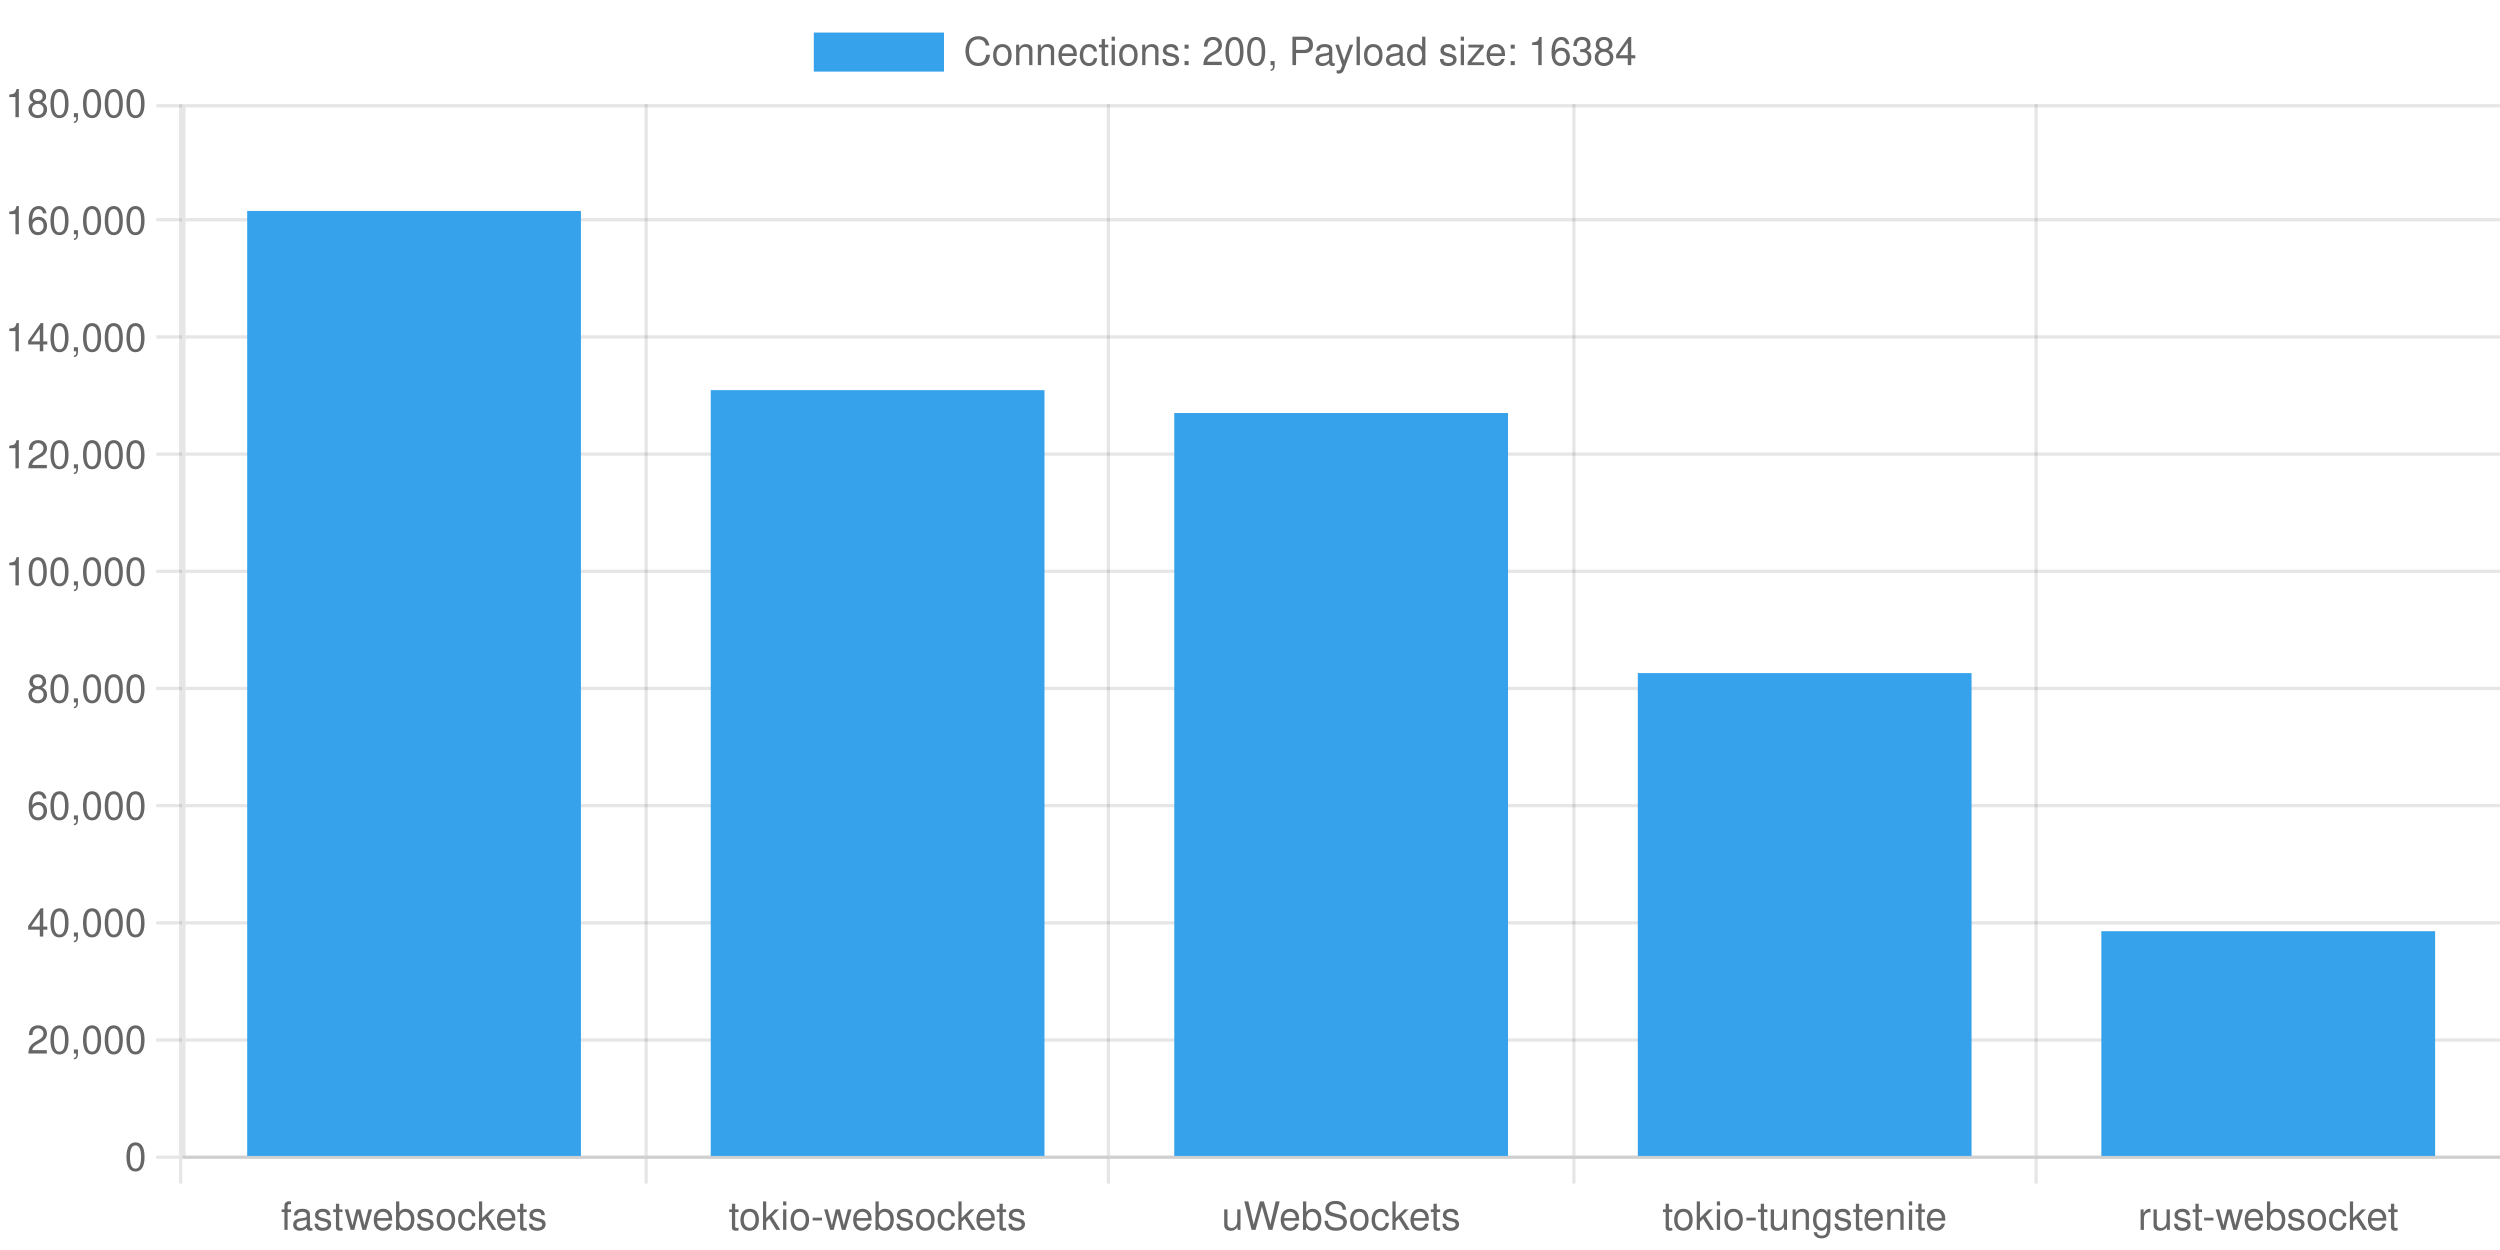
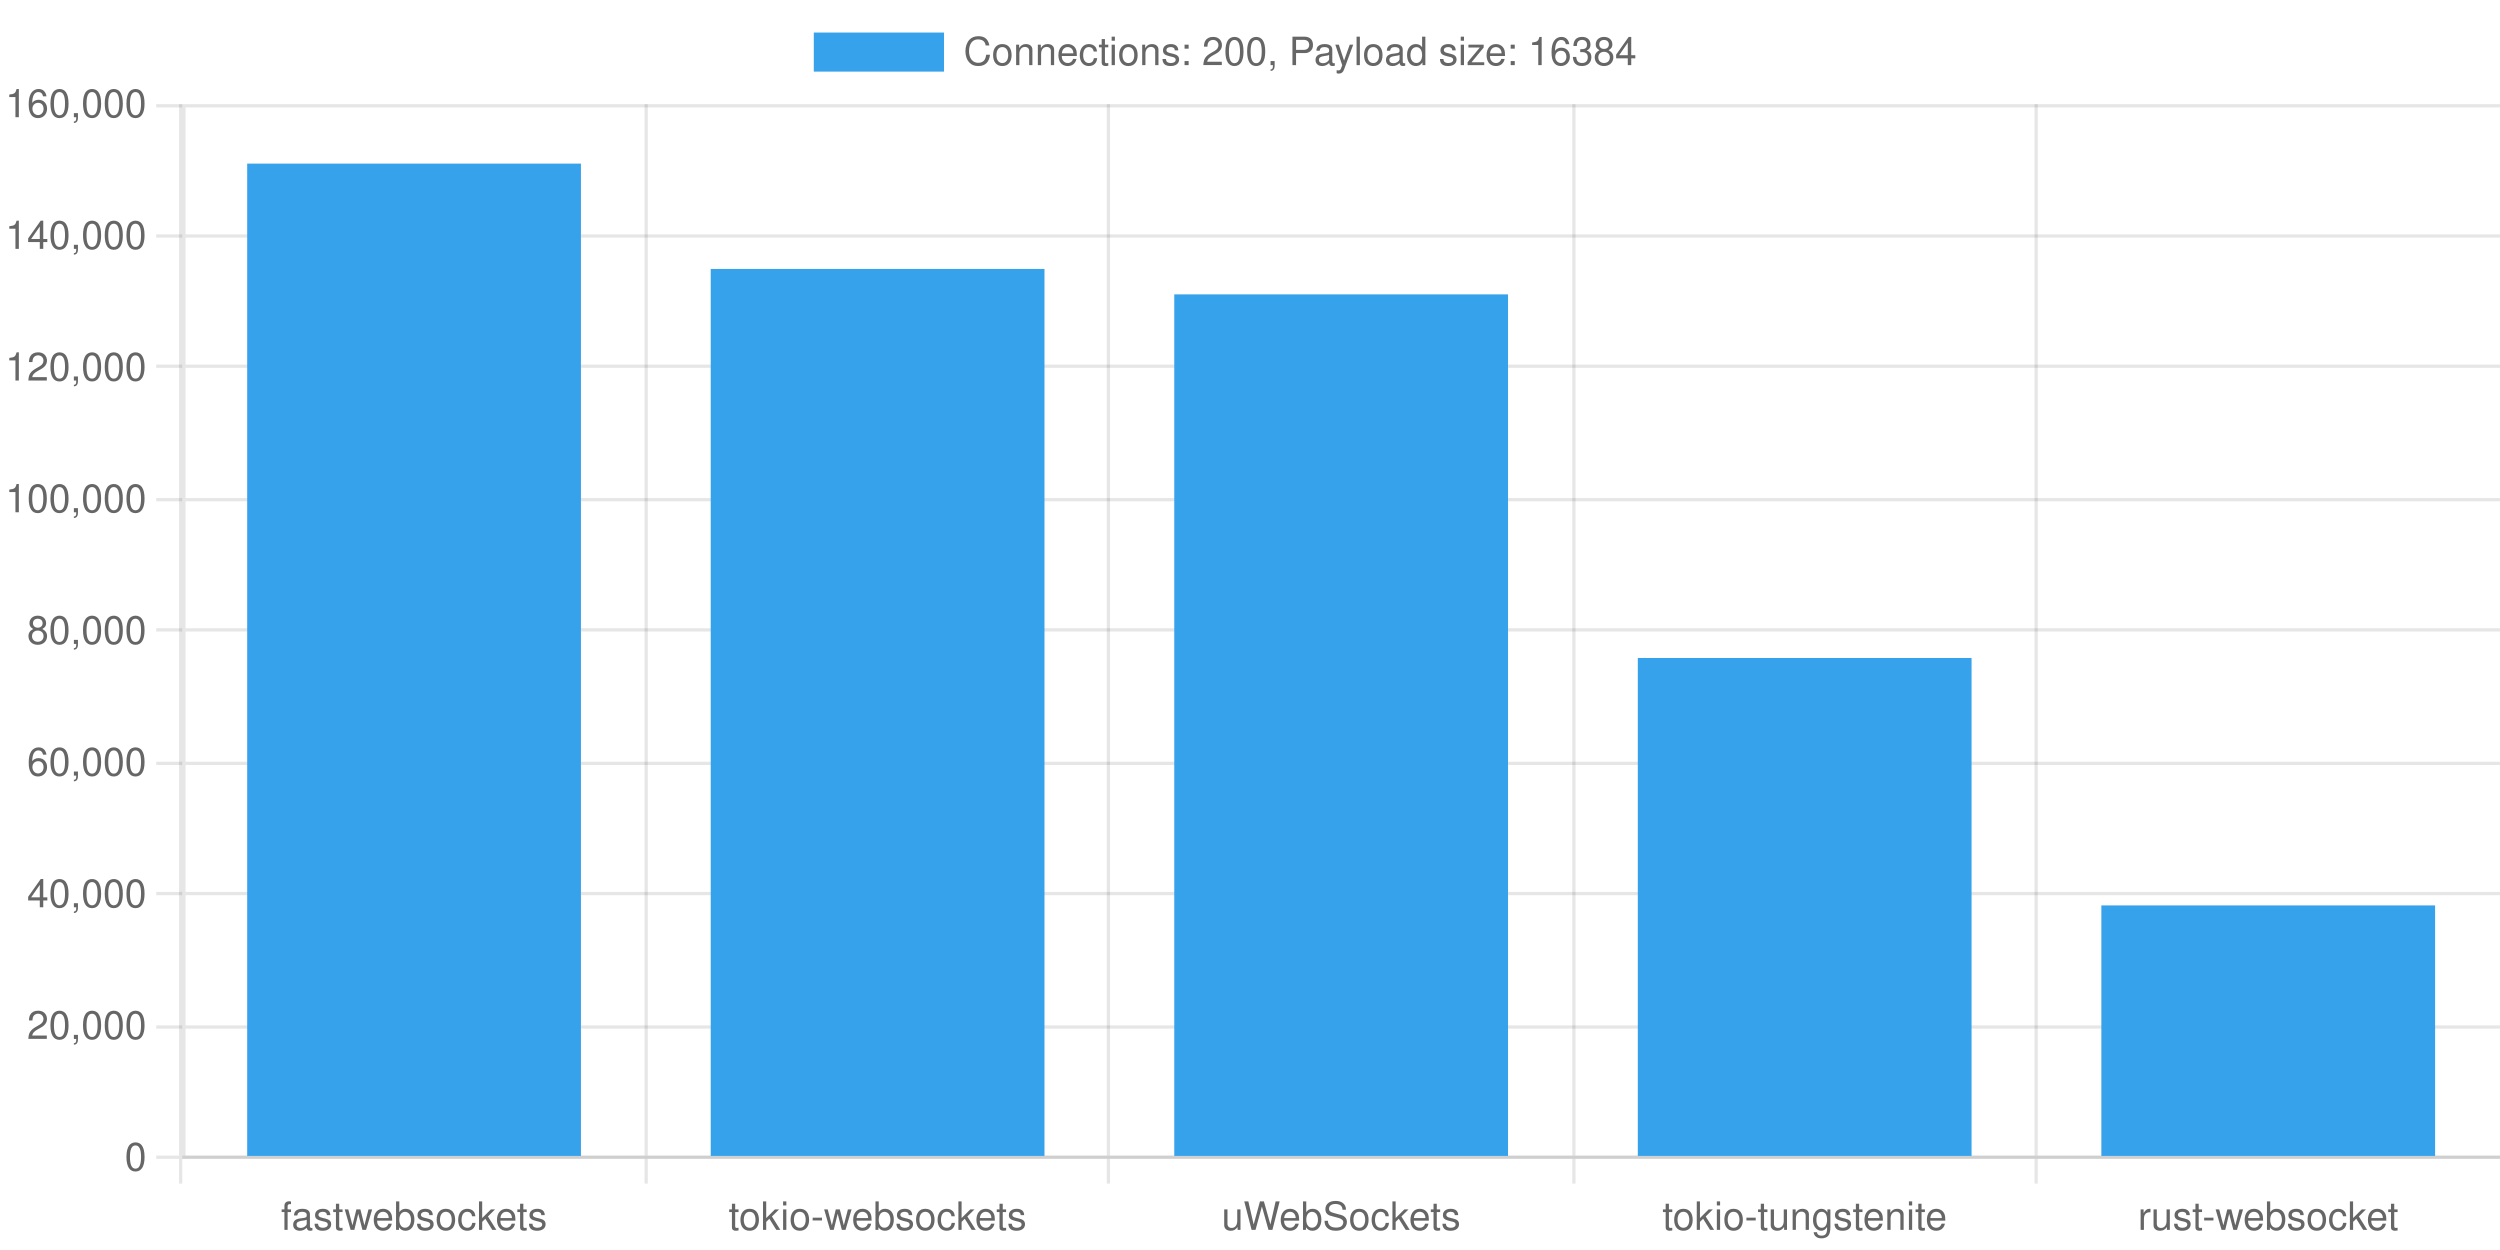
<svg xmlns="http://www.w3.org/2000/svg" version="1.1" width="768px" height="384px" viewBox="0 0 768 384">
  <defs>
    <clipPath id="clip-1" fill-rule="nonzero">
      <path d="M 0,0 L 0,32 768,32 768,0 Z" />
    </clipPath>
    <clipPath id="clip-2" fill-rule="nonzero">
      <path d="M 0,355.6 L 0,384 768,384 768,355.6 Z" />
    </clipPath>
    <clipPath id="clip-3" fill-rule="nonzero">
      <path d="M 0,0 L 0,384 56,384 56,0 Z" />
    </clipPath>
    <clipPath id="clip-4" fill-rule="nonzero">
      <path d="M 56,32 L 56,355.6 768,355.6 768,32 Z" />
    </clipPath>
  </defs>
  <g stroke="none" fill="transparent" fill-rule="nonzero" fill-opacity="1">
    <rect x="0" y="0" width="768" height="384" transform="matrix(1 0 0 1 0 0)" />
  </g>
  <g stroke="rgb(0,0,0)" stroke-width="1" stroke-linecap="butt" stroke-linejoin="miter" stroke-miterlimit="4" stroke-opacity="0.1" fill="none">
    <path d="M 55.5,32 L 55.5,355" />
  </g>
  <g stroke="rgb(0,0,0)" stroke-width="1" stroke-linecap="butt" stroke-linejoin="miter" stroke-miterlimit="4" stroke-opacity="0.1" fill="none">
    <path d="M 55.5,356 L 55.5,363.6" />
  </g>
  <g stroke="rgb(0,0,0)" stroke-width="1" stroke-linecap="butt" stroke-linejoin="miter" stroke-miterlimit="4" stroke-opacity="0.1" fill="none">
    <path d="M 198.5,32 L 198.5,355" />
  </g>
  <g stroke="rgb(0,0,0)" stroke-width="1" stroke-linecap="butt" stroke-linejoin="miter" stroke-miterlimit="4" stroke-opacity="0.1" fill="none">
    <path d="M 198.5,356 L 198.5,363.6" />
  </g>
  <g stroke="rgb(0,0,0)" stroke-width="1" stroke-linecap="butt" stroke-linejoin="miter" stroke-miterlimit="4" stroke-opacity="0.1" fill="none">
    <path d="M 340.5,32 L 340.5,355" />
  </g>
  <g stroke="rgb(0,0,0)" stroke-width="1" stroke-linecap="butt" stroke-linejoin="miter" stroke-miterlimit="4" stroke-opacity="0.1" fill="none">
    <path d="M 340.5,356 L 340.5,363.6" />
  </g>
  <g stroke="rgb(0,0,0)" stroke-width="1" stroke-linecap="butt" stroke-linejoin="miter" stroke-miterlimit="4" stroke-opacity="0.1" fill="none">
    <path d="M 483.5,32 L 483.5,355" />
  </g>
  <g stroke="rgb(0,0,0)" stroke-width="1" stroke-linecap="butt" stroke-linejoin="miter" stroke-miterlimit="4" stroke-opacity="0.1" fill="none">
    <path d="M 483.5,356 L 483.5,363.6" />
  </g>
  <g stroke="rgb(0,0,0)" stroke-width="1" stroke-linecap="butt" stroke-linejoin="miter" stroke-miterlimit="4" stroke-opacity="0.1" fill="none">
    <path d="M 625.5,32 L 625.5,355" />
  </g>
  <g stroke="rgb(0,0,0)" stroke-width="1" stroke-linecap="butt" stroke-linejoin="miter" stroke-miterlimit="4" stroke-opacity="0.1" fill="none">
    <path d="M 625.5,356 L 625.5,363.6" />
  </g>
  <g stroke="rgb(0,0,0)" stroke-width="1" stroke-linecap="butt" stroke-linejoin="miter" stroke-miterlimit="4" stroke-opacity="0.1" fill="none">
    <path d="M 768.5,32 L 768.5,355" />
  </g>
  <g stroke="rgb(0,0,0)" stroke-width="1" stroke-linecap="butt" stroke-linejoin="miter" stroke-miterlimit="4" stroke-opacity="0.1" fill="none">
    <path d="M 768.5,356 L 768.5,363.6" />
  </g>
  <g stroke="rgb(0,0,0)" stroke-width="1" stroke-linecap="butt" stroke-linejoin="miter" stroke-miterlimit="4" stroke-opacity="0.1" fill="none">
    <path d="M 57,355.5 L 768,355.5" />
  </g>
  <g stroke="rgb(0,0,0)" stroke-width="1" stroke-linecap="butt" stroke-linejoin="miter" stroke-miterlimit="4" stroke-opacity="0.1" fill="none">
    <path d="M 48,355.5 L 56,355.5" />
  </g>
  <g stroke="rgb(0,0,0)" stroke-width="1" stroke-linecap="butt" stroke-linejoin="miter" stroke-miterlimit="4" stroke-opacity="0.1" fill="none">
-     <path d="M 57,319.5 L 768,319.5" />
-   </g>
-   <g stroke="rgb(0,0,0)" stroke-width="1" stroke-linecap="butt" stroke-linejoin="miter" stroke-miterlimit="4" stroke-opacity="0.1" fill="none">
-     <path d="M 48,319.5 L 56,319.5" />
-   </g>
-   <g stroke="rgb(0,0,0)" stroke-width="1" stroke-linecap="butt" stroke-linejoin="miter" stroke-miterlimit="4" stroke-opacity="0.1" fill="none">
-     <path d="M 57,283.5 L 768,283.5" />
-   </g>
-   <g stroke="rgb(0,0,0)" stroke-width="1" stroke-linecap="butt" stroke-linejoin="miter" stroke-miterlimit="4" stroke-opacity="0.1" fill="none">
-     <path d="M 48,283.5 L 56,283.5" />
-   </g>
-   <g stroke="rgb(0,0,0)" stroke-width="1" stroke-linecap="butt" stroke-linejoin="miter" stroke-miterlimit="4" stroke-opacity="0.1" fill="none">
-     <path d="M 57,247.5 L 768,247.5" />
-   </g>
-   <g stroke="rgb(0,0,0)" stroke-width="1" stroke-linecap="butt" stroke-linejoin="miter" stroke-miterlimit="4" stroke-opacity="0.1" fill="none">
-     <path d="M 48,247.5 L 56,247.5" />
-   </g>
-   <g stroke="rgb(0,0,0)" stroke-width="1" stroke-linecap="butt" stroke-linejoin="miter" stroke-miterlimit="4" stroke-opacity="0.1" fill="none">
-     <path d="M 57,211.5 L 768,211.5" />
-   </g>
-   <g stroke="rgb(0,0,0)" stroke-width="1" stroke-linecap="butt" stroke-linejoin="miter" stroke-miterlimit="4" stroke-opacity="0.1" fill="none">
-     <path d="M 48,211.5 L 56,211.5" />
-   </g>
-   <g stroke="rgb(0,0,0)" stroke-width="1" stroke-linecap="butt" stroke-linejoin="miter" stroke-miterlimit="4" stroke-opacity="0.1" fill="none">
-     <path d="M 57,175.5 L 768,175.5" />
-   </g>
-   <g stroke="rgb(0,0,0)" stroke-width="1" stroke-linecap="butt" stroke-linejoin="miter" stroke-miterlimit="4" stroke-opacity="0.1" fill="none">
-     <path d="M 48,175.5 L 56,175.5" />
-   </g>
-   <g stroke="rgb(0,0,0)" stroke-width="1" stroke-linecap="butt" stroke-linejoin="miter" stroke-miterlimit="4" stroke-opacity="0.1" fill="none">
-     <path d="M 57,139.5 L 768,139.5" />
-   </g>
-   <g stroke="rgb(0,0,0)" stroke-width="1" stroke-linecap="butt" stroke-linejoin="miter" stroke-miterlimit="4" stroke-opacity="0.1" fill="none">
-     <path d="M 48,139.5 L 56,139.5" />
-   </g>
-   <g stroke="rgb(0,0,0)" stroke-width="1" stroke-linecap="butt" stroke-linejoin="miter" stroke-miterlimit="4" stroke-opacity="0.1" fill="none">
-     <path d="M 57,103.5 L 768,103.5" />
-   </g>
-   <g stroke="rgb(0,0,0)" stroke-width="1" stroke-linecap="butt" stroke-linejoin="miter" stroke-miterlimit="4" stroke-opacity="0.1" fill="none">
-     <path d="M 48,103.5 L 56,103.5" />
-   </g>
-   <g stroke="rgb(0,0,0)" stroke-width="1" stroke-linecap="butt" stroke-linejoin="miter" stroke-miterlimit="4" stroke-opacity="0.1" fill="none">
-     <path d="M 57,67.5 L 768,67.5" />
-   </g>
-   <g stroke="rgb(0,0,0)" stroke-width="1" stroke-linecap="butt" stroke-linejoin="miter" stroke-miterlimit="4" stroke-opacity="0.1" fill="none">
-     <path d="M 48,67.5 L 56,67.5" />
+     <path d="M 57,315.5 L 768,315.5" />
+   </g>
+   <g stroke="rgb(0,0,0)" stroke-width="1" stroke-linecap="butt" stroke-linejoin="miter" stroke-miterlimit="4" stroke-opacity="0.1" fill="none">
+     <path d="M 48,315.5 L 56,315.5" />
+   </g>
+   <g stroke="rgb(0,0,0)" stroke-width="1" stroke-linecap="butt" stroke-linejoin="miter" stroke-miterlimit="4" stroke-opacity="0.1" fill="none">
+     <path d="M 57,274.5 L 768,274.5" />
+   </g>
+   <g stroke="rgb(0,0,0)" stroke-width="1" stroke-linecap="butt" stroke-linejoin="miter" stroke-miterlimit="4" stroke-opacity="0.1" fill="none">
+     <path d="M 48,274.5 L 56,274.5" />
+   </g>
+   <g stroke="rgb(0,0,0)" stroke-width="1" stroke-linecap="butt" stroke-linejoin="miter" stroke-miterlimit="4" stroke-opacity="0.1" fill="none">
+     <path d="M 57,234.5 L 768,234.5" />
+   </g>
+   <g stroke="rgb(0,0,0)" stroke-width="1" stroke-linecap="butt" stroke-linejoin="miter" stroke-miterlimit="4" stroke-opacity="0.1" fill="none">
+     <path d="M 48,234.5 L 56,234.5" />
+   </g>
+   <g stroke="rgb(0,0,0)" stroke-width="1" stroke-linecap="butt" stroke-linejoin="miter" stroke-miterlimit="4" stroke-opacity="0.1" fill="none">
+     <path d="M 57,193.5 L 768,193.5" />
+   </g>
+   <g stroke="rgb(0,0,0)" stroke-width="1" stroke-linecap="butt" stroke-linejoin="miter" stroke-miterlimit="4" stroke-opacity="0.1" fill="none">
+     <path d="M 48,193.5 L 56,193.5" />
+   </g>
+   <g stroke="rgb(0,0,0)" stroke-width="1" stroke-linecap="butt" stroke-linejoin="miter" stroke-miterlimit="4" stroke-opacity="0.1" fill="none">
+     <path d="M 57,153.5 L 768,153.5" />
+   </g>
+   <g stroke="rgb(0,0,0)" stroke-width="1" stroke-linecap="butt" stroke-linejoin="miter" stroke-miterlimit="4" stroke-opacity="0.1" fill="none">
+     <path d="M 48,153.5 L 56,153.5" />
+   </g>
+   <g stroke="rgb(0,0,0)" stroke-width="1" stroke-linecap="butt" stroke-linejoin="miter" stroke-miterlimit="4" stroke-opacity="0.1" fill="none">
+     <path d="M 57,112.5 L 768,112.5" />
+   </g>
+   <g stroke="rgb(0,0,0)" stroke-width="1" stroke-linecap="butt" stroke-linejoin="miter" stroke-miterlimit="4" stroke-opacity="0.1" fill="none">
+     <path d="M 48,112.5 L 56,112.5" />
+   </g>
+   <g stroke="rgb(0,0,0)" stroke-width="1" stroke-linecap="butt" stroke-linejoin="miter" stroke-miterlimit="4" stroke-opacity="0.1" fill="none">
+     <path d="M 57,72.5 L 768,72.5" />
+   </g>
+   <g stroke="rgb(0,0,0)" stroke-width="1" stroke-linecap="butt" stroke-linejoin="miter" stroke-miterlimit="4" stroke-opacity="0.1" fill="none">
+     <path d="M 48,72.5 L 56,72.5" />
  </g>
  <g stroke="rgb(0,0,0)" stroke-width="1" stroke-linecap="butt" stroke-linejoin="miter" stroke-miterlimit="4" stroke-opacity="0.1" fill="none">
    <path d="M 57,32.5 L 768,32.5" />
  </g>
  <g stroke="rgb(0,0,0)" stroke-width="1" stroke-linecap="butt" stroke-linejoin="miter" stroke-miterlimit="4" stroke-opacity="0.1" fill="none">
    <path d="M 48,32.5 L 56,32.5" />
  </g>
  <g stroke="none" fill="rgb(54,162,235)" fill-rule="nonzero" fill-opacity="1" clip-path="url(#clip-1)">
    <path d="M 250,10 L 250,22 290,22 290,10 Z" />
  </g>
  <g stroke="none" fill="#666" fill-rule="nonzero" fill-opacity="1" clip-path="url(#clip-1)">
    <text style="font:normal 12px 'Helvetica Neue', 'Helvetica', 'Arial', sans-serif;" text-anchor="start" dominant-baseline="middle" transform="matrix(1 0 0 1 0 0)">
      <tspan x="296" y="16">Connections: 200, Payload size: 16384</tspan>
    </text>
  </g>
  <g stroke="rgb(0,0,0)" stroke-width="1" stroke-linecap="butt" stroke-linejoin="miter" stroke-miterlimit="4" stroke-opacity="0.1" fill="none">
    <path d="M 56,355.5 L 769,355.5" />
  </g>
  <g stroke="none" fill="#666" fill-rule="nonzero" fill-opacity="1" clip-path="url(#clip-2)">
    <text style="font:normal 12px 'Helvetica Neue', 'Helvetica', 'Arial', sans-serif;" text-anchor="middle" dominant-baseline="middle" transform="matrix(1 0 0 1 127.2 366.6)">
      <tspan x="0" y="7.2">fastwebsockets</tspan>
    </text>
  </g>
  <g stroke="none" fill="#666" fill-rule="nonzero" fill-opacity="1" clip-path="url(#clip-2)">
    <text style="font:normal 12px 'Helvetica Neue', 'Helvetica', 'Arial', sans-serif;" text-anchor="middle" dominant-baseline="middle" transform="matrix(1 0 0 1 269.6 366.6)">
      <tspan x="0" y="7.2">tokio-websockets</tspan>
    </text>
  </g>
  <g stroke="none" fill="#666" fill-rule="nonzero" fill-opacity="1" clip-path="url(#clip-2)">
    <text style="font:normal 12px 'Helvetica Neue', 'Helvetica', 'Arial', sans-serif;" text-anchor="middle" dominant-baseline="middle" transform="matrix(1 0 0 1 412 366.6)">
      <tspan x="0" y="7.2">uWebSockets</tspan>
    </text>
  </g>
  <g stroke="none" fill="#666" fill-rule="nonzero" fill-opacity="1" clip-path="url(#clip-2)">
    <text style="font:normal 12px 'Helvetica Neue', 'Helvetica', 'Arial', sans-serif;" text-anchor="middle" dominant-baseline="middle" transform="matrix(1 0 0 1 554.4 366.6)">
      <tspan x="0" y="7.2">tokio-tungstenite</tspan>
    </text>
  </g>
  <g stroke="none" fill="#666" fill-rule="nonzero" fill-opacity="1" clip-path="url(#clip-2)">
    <text style="font:normal 12px 'Helvetica Neue', 'Helvetica', 'Arial', sans-serif;" text-anchor="middle" dominant-baseline="middle" transform="matrix(1 0 0 1 696.8 366.6)">
      <tspan x="0" y="7.2">rust-websocket</tspan>
    </text>
  </g>
  <g stroke="rgb(0,0,0)" stroke-width="1" stroke-linecap="butt" stroke-linejoin="miter" stroke-miterlimit="4" stroke-opacity="0.1" fill="none">
    <path d="M 56.5,32 L 56.5,356" />
  </g>
  <g stroke="none" fill="#666" fill-rule="nonzero" fill-opacity="1" clip-path="url(#clip-3)">
    <text style="font:normal 12px 'Helvetica Neue', 'Helvetica', 'Arial', sans-serif;" text-anchor="end" dominant-baseline="middle" transform="matrix(1 0 0 1 45 355.6)">
      <tspan x="0" y="0">0</tspan>
    </text>
  </g>
  <g stroke="none" fill="#666" fill-rule="nonzero" fill-opacity="1" clip-path="url(#clip-3)">
-     <text style="font:normal 12px 'Helvetica Neue', 'Helvetica', 'Arial', sans-serif;" text-anchor="end" dominant-baseline="middle" transform="matrix(1 0 0 1 45 319.6444)">
+     <text style="font:normal 12px 'Helvetica Neue', 'Helvetica', 'Arial', sans-serif;" text-anchor="end" dominant-baseline="middle" transform="matrix(1 0 0 1 45 315.15)">
      <tspan x="0" y="0">20,000</tspan>
    </text>
  </g>
  <g stroke="none" fill="#666" fill-rule="nonzero" fill-opacity="1" clip-path="url(#clip-3)">
-     <text style="font:normal 12px 'Helvetica Neue', 'Helvetica', 'Arial', sans-serif;" text-anchor="end" dominant-baseline="middle" transform="matrix(1 0 0 1 45 283.6889)">
+     <text style="font:normal 12px 'Helvetica Neue', 'Helvetica', 'Arial', sans-serif;" text-anchor="end" dominant-baseline="middle" transform="matrix(1 0 0 1 45 274.7)">
      <tspan x="0" y="0">40,000</tspan>
    </text>
  </g>
  <g stroke="none" fill="#666" fill-rule="nonzero" fill-opacity="1" clip-path="url(#clip-3)">
-     <text style="font:normal 12px 'Helvetica Neue', 'Helvetica', 'Arial', sans-serif;" text-anchor="end" dominant-baseline="middle" transform="matrix(1 0 0 1 45 247.7333)">
+     <text style="font:normal 12px 'Helvetica Neue', 'Helvetica', 'Arial', sans-serif;" text-anchor="end" dominant-baseline="middle" transform="matrix(1 0 0 1 45 234.25)">
      <tspan x="0" y="0">60,000</tspan>
    </text>
  </g>
  <g stroke="none" fill="#666" fill-rule="nonzero" fill-opacity="1" clip-path="url(#clip-3)">
-     <text style="font:normal 12px 'Helvetica Neue', 'Helvetica', 'Arial', sans-serif;" text-anchor="end" dominant-baseline="middle" transform="matrix(1 0 0 1 45 211.7778)">
+     <text style="font:normal 12px 'Helvetica Neue', 'Helvetica', 'Arial', sans-serif;" text-anchor="end" dominant-baseline="middle" transform="matrix(1 0 0 1 45 193.8)">
      <tspan x="0" y="0">80,000</tspan>
    </text>
  </g>
  <g stroke="none" fill="#666" fill-rule="nonzero" fill-opacity="1" clip-path="url(#clip-3)">
-     <text style="font:normal 12px 'Helvetica Neue', 'Helvetica', 'Arial', sans-serif;" text-anchor="end" dominant-baseline="middle" transform="matrix(1 0 0 1 45 175.8222)">
+     <text style="font:normal 12px 'Helvetica Neue', 'Helvetica', 'Arial', sans-serif;" text-anchor="end" dominant-baseline="middle" transform="matrix(1 0 0 1 45 153.35)">
      <tspan x="0" y="0">100,000</tspan>
    </text>
  </g>
  <g stroke="none" fill="#666" fill-rule="nonzero" fill-opacity="1" clip-path="url(#clip-3)">
-     <text style="font:normal 12px 'Helvetica Neue', 'Helvetica', 'Arial', sans-serif;" text-anchor="end" dominant-baseline="middle" transform="matrix(1 0 0 1 45 139.8667)">
+     <text style="font:normal 12px 'Helvetica Neue', 'Helvetica', 'Arial', sans-serif;" text-anchor="end" dominant-baseline="middle" transform="matrix(1 0 0 1 45 112.9)">
      <tspan x="0" y="0">120,000</tspan>
    </text>
  </g>
  <g stroke="none" fill="#666" fill-rule="nonzero" fill-opacity="1" clip-path="url(#clip-3)">
-     <text style="font:normal 12px 'Helvetica Neue', 'Helvetica', 'Arial', sans-serif;" text-anchor="end" dominant-baseline="middle" transform="matrix(1 0 0 1 45 103.9111)">
+     <text style="font:normal 12px 'Helvetica Neue', 'Helvetica', 'Arial', sans-serif;" text-anchor="end" dominant-baseline="middle" transform="matrix(1 0 0 1 45 72.45)">
      <tspan x="0" y="0">140,000</tspan>
    </text>
  </g>
  <g stroke="none" fill="#666" fill-rule="nonzero" fill-opacity="1" clip-path="url(#clip-3)">
-     <text style="font:normal 12px 'Helvetica Neue', 'Helvetica', 'Arial', sans-serif;" text-anchor="end" dominant-baseline="middle" transform="matrix(1 0 0 1 45 67.95556)">
+     <text style="font:normal 12px 'Helvetica Neue', 'Helvetica', 'Arial', sans-serif;" text-anchor="end" dominant-baseline="middle" transform="matrix(1 0 0 1 45 32)">
      <tspan x="0" y="0">160,000</tspan>
    </text>
  </g>
-   <g stroke="none" fill="#666" fill-rule="nonzero" fill-opacity="1" clip-path="url(#clip-3)">
-     <text style="font:normal 12px 'Helvetica Neue', 'Helvetica', 'Arial', sans-serif;" text-anchor="end" dominant-baseline="middle" transform="matrix(1 0 0 1 45 32)">
-       <tspan x="0" y="0">180,000</tspan>
-     </text>
-   </g>
-   <g stroke="none" fill="rgb(54,162,235)" fill-rule="nonzero" fill-opacity="1" clip-path="url(#clip-4)">
-     <path d="M 75.936,64.804 L 75.936,355.1 178.464,355.1 178.464,64.804 Z" />
-   </g>
-   <g stroke="none" fill="rgb(54,162,235)" fill-rule="nonzero" fill-opacity="1" clip-path="url(#clip-4)">
-     <path d="M 218.336,119.852 L 218.336,355.1 320.864,355.1 320.864,119.852 Z" />
-   </g>
-   <g stroke="none" fill="rgb(54,162,235)" fill-rule="nonzero" fill-opacity="1" clip-path="url(#clip-4)">
-     <path d="M 360.736,126.881 L 360.736,355.1 463.264,355.1 463.264,126.881 Z" />
-   </g>
-   <g stroke="none" fill="rgb(54,162,235)" fill-rule="nonzero" fill-opacity="1" clip-path="url(#clip-4)">
-     <path d="M 503.136,206.776 L 503.136,355.1 605.664,355.1 605.664,206.776 Z" />
-   </g>
-   <g stroke="none" fill="rgb(54,162,235)" fill-rule="nonzero" fill-opacity="1" clip-path="url(#clip-4)">
-     <path d="M 645.536,286.068 L 645.536,355.1 748.064,355.1 748.064,286.068 Z" />
+   <g stroke="none" fill="rgb(54,162,235)" fill-rule="nonzero" fill-opacity="1" clip-path="url(#clip-4)">
+     <path d="M 75.936,50.261 L 75.936,355.1 178.464,355.1 178.464,50.261 Z" />
+   </g>
+   <g stroke="none" fill="rgb(54,162,235)" fill-rule="nonzero" fill-opacity="1" clip-path="url(#clip-4)">
+     <path d="M 218.336,82.62 L 218.336,355.1 320.864,355.1 320.864,82.62 Z" />
+   </g>
+   <g stroke="none" fill="rgb(54,162,235)" fill-rule="nonzero" fill-opacity="1" clip-path="url(#clip-4)">
+     <path d="M 360.736,90.435 L 360.736,355.1 463.264,355.1 463.264,90.435 Z" />
+   </g>
+   <g stroke="none" fill="rgb(54,162,235)" fill-rule="nonzero" fill-opacity="1" clip-path="url(#clip-4)">
+     <path d="M 503.136,202.133 L 503.136,355.1 605.664,355.1 605.664,202.133 Z" />
+   </g>
+   <g stroke="none" fill="rgb(54,162,235)" fill-rule="nonzero" fill-opacity="1" clip-path="url(#clip-4)">
+     <path d="M 645.536,278.142 L 645.536,355.1 748.064,355.1 748.064,278.142 Z" />
  </g>
</svg>
